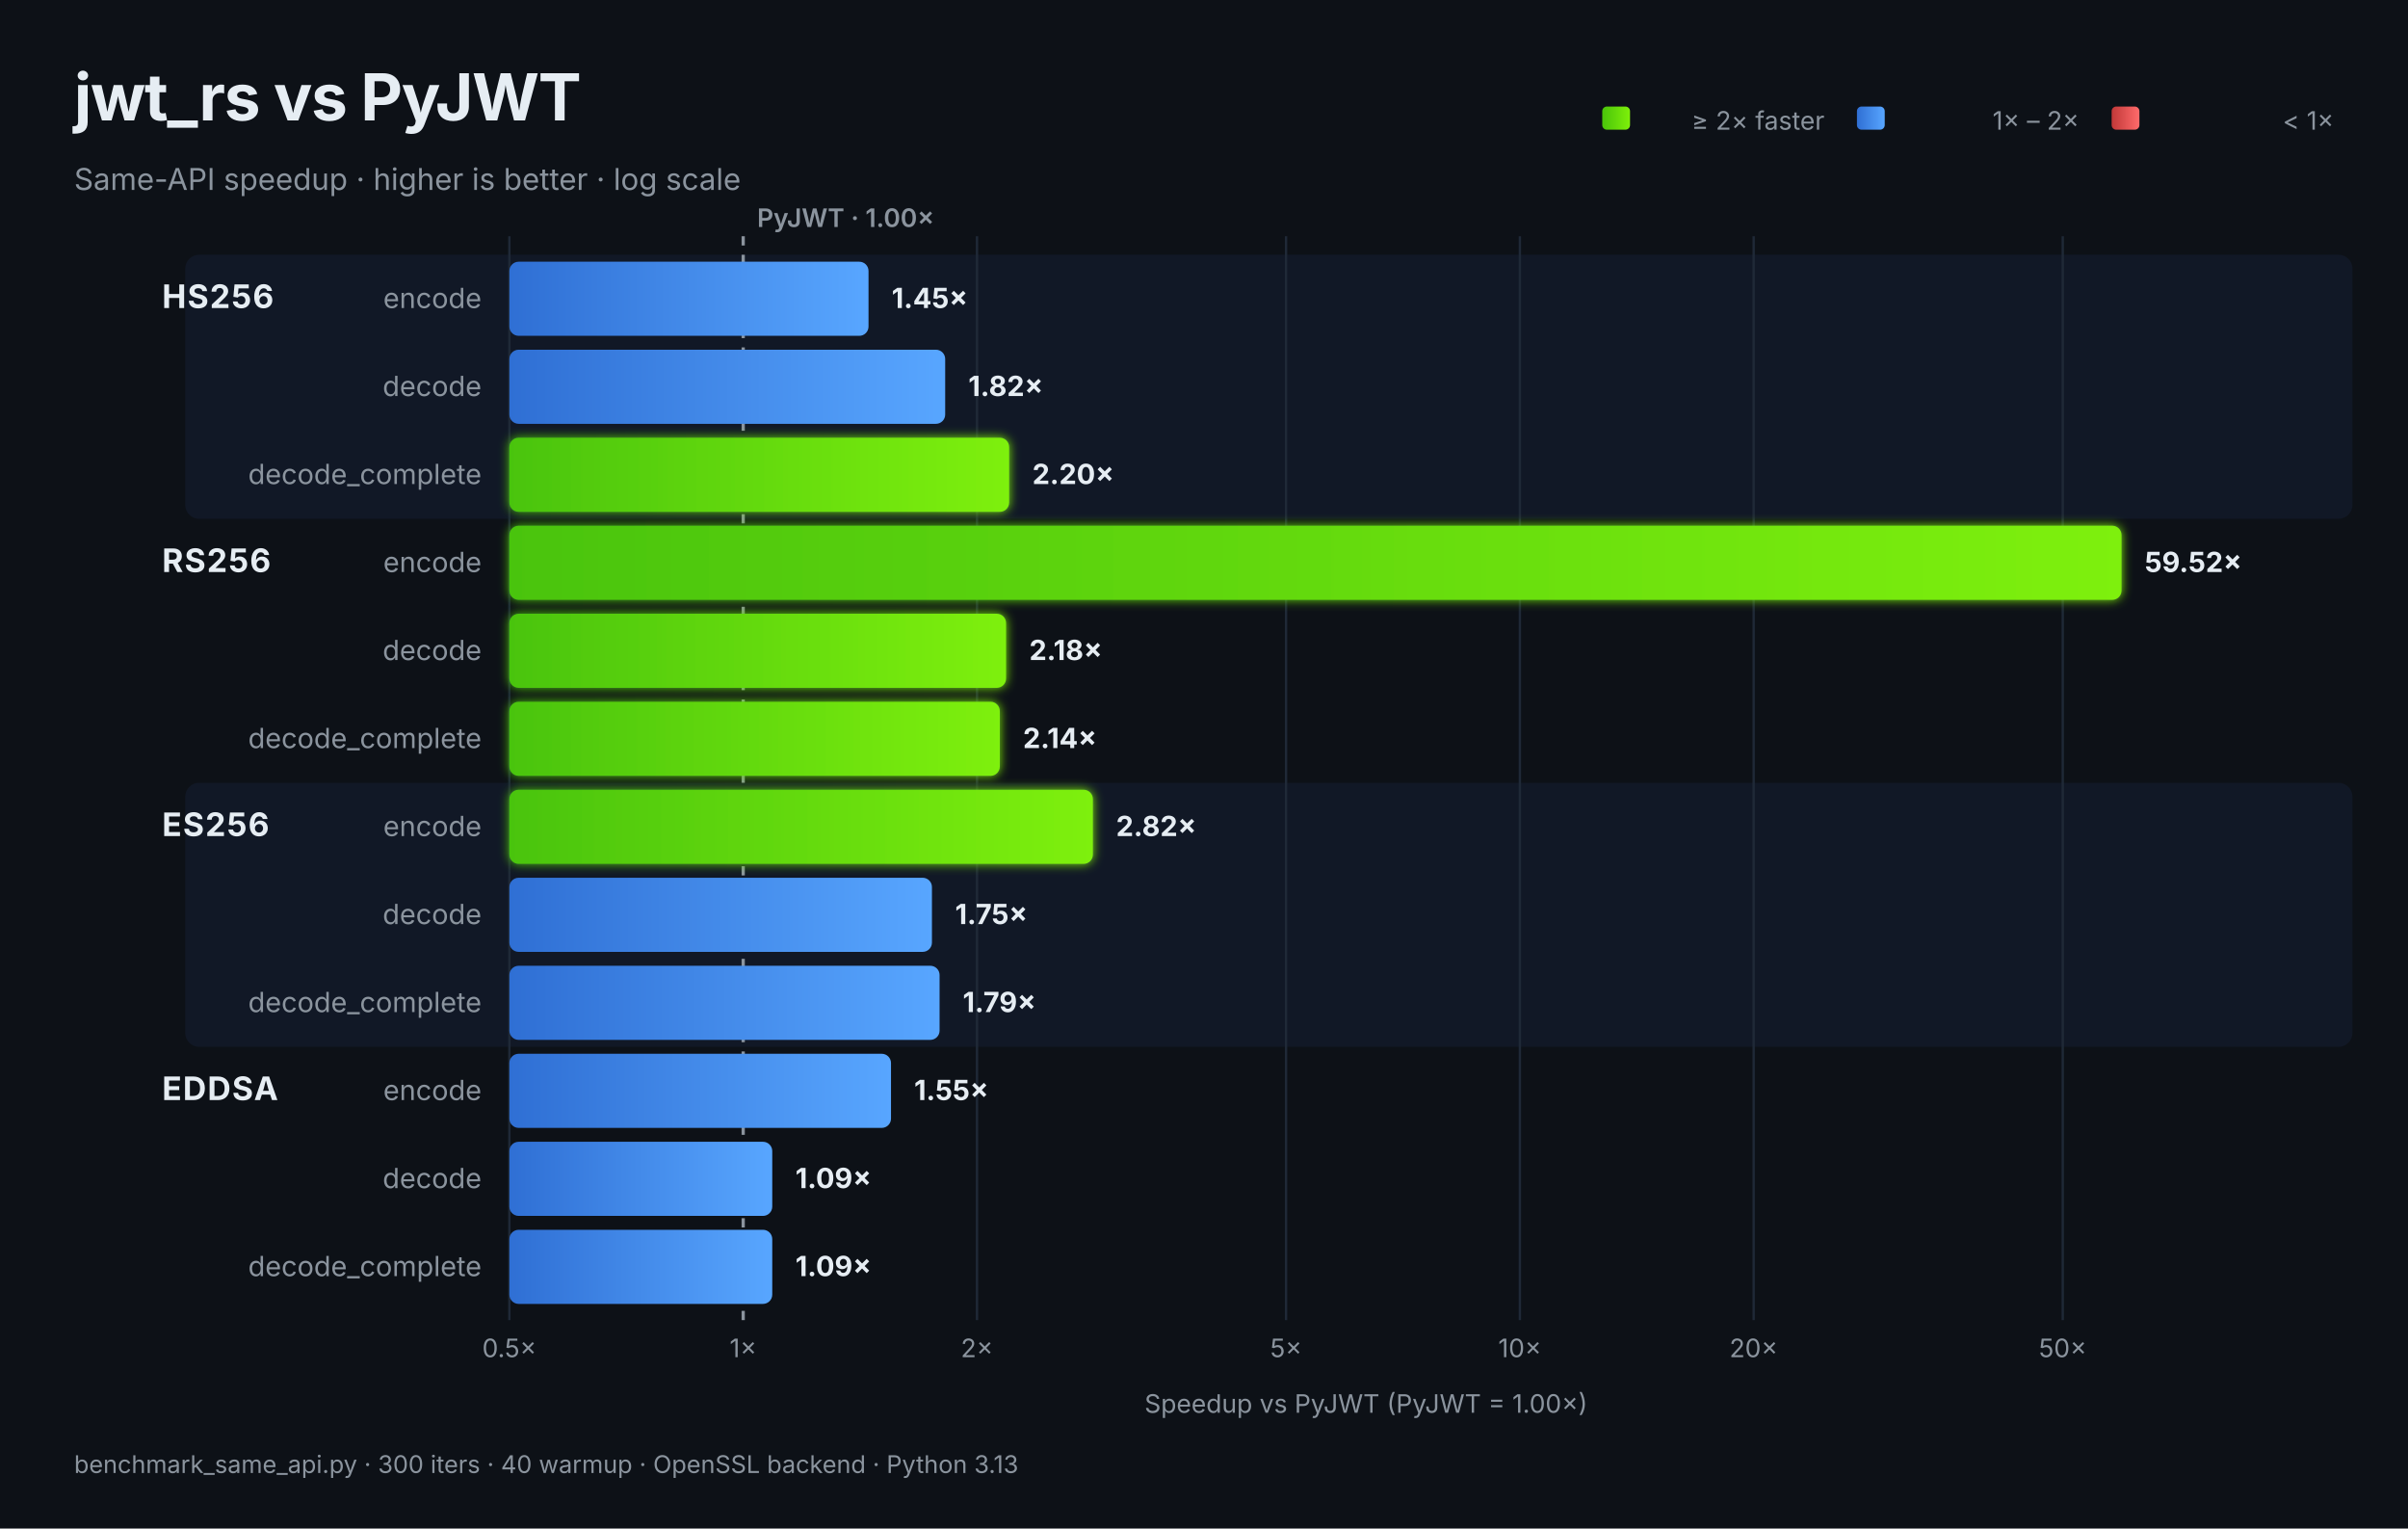
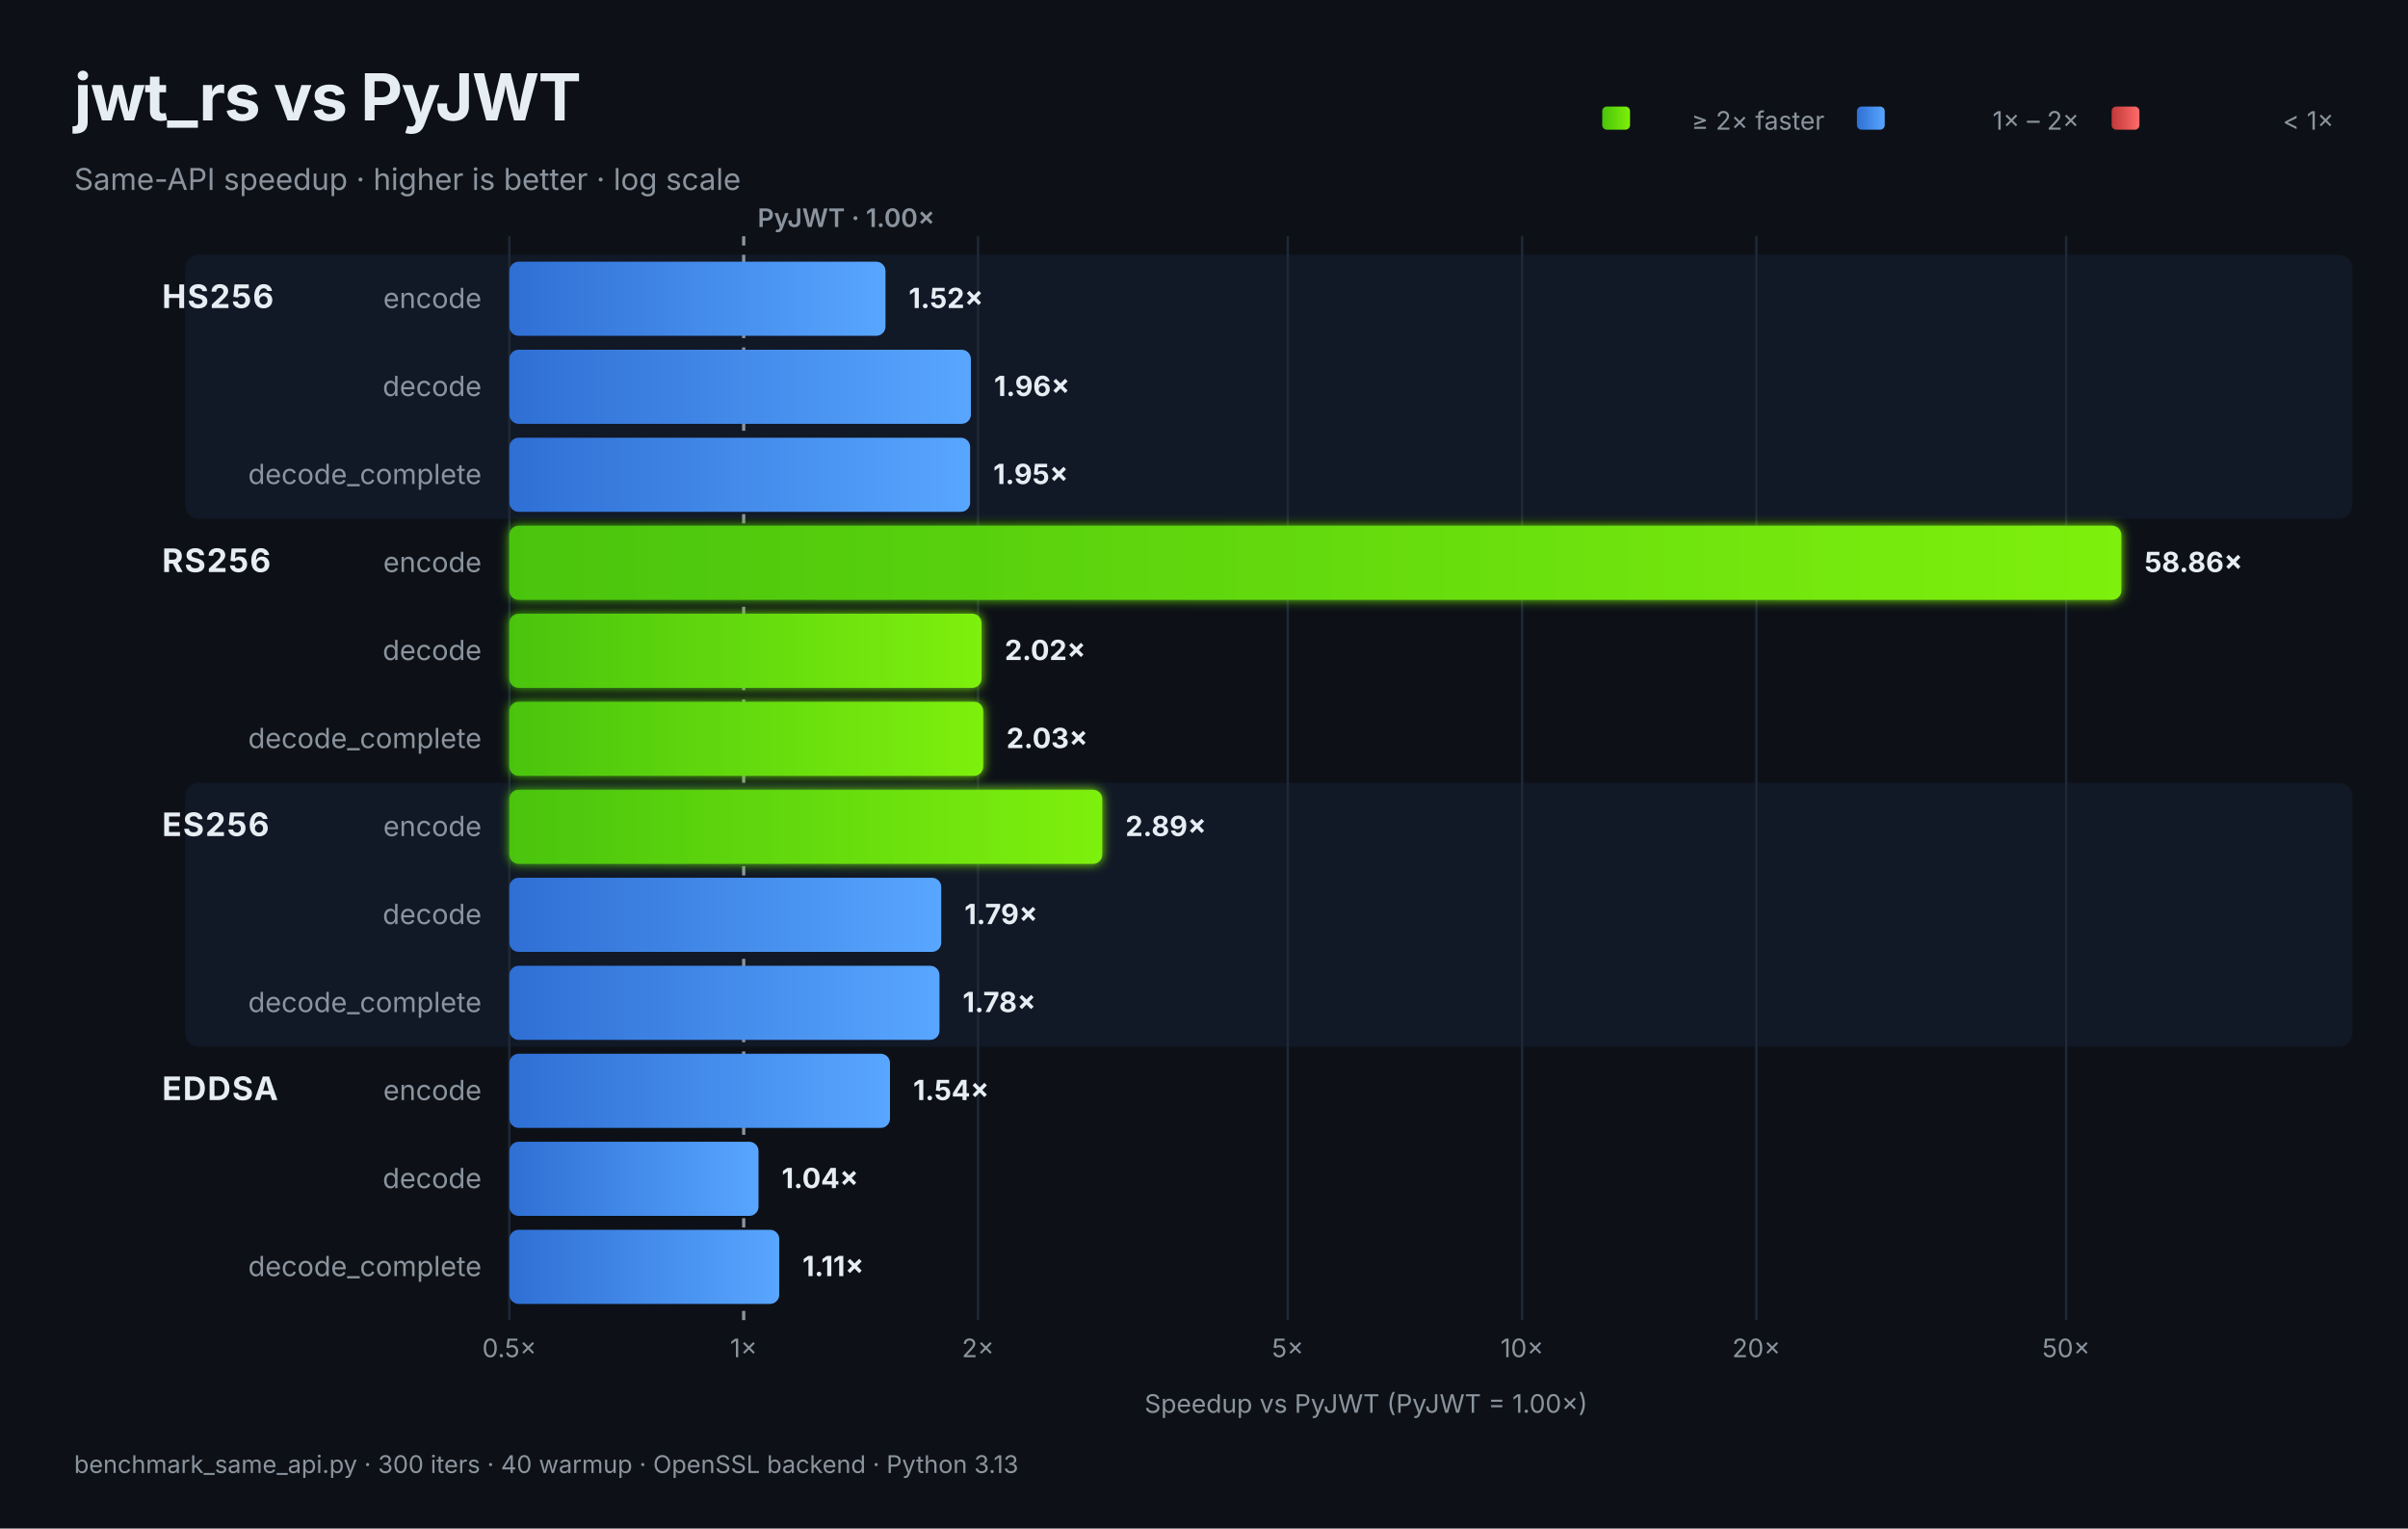
<svg xmlns="http://www.w3.org/2000/svg" viewBox="0 0 1040 660" width="1040" height="660" role="img" aria-label="jwt_rs vs PyJWT speedup chart">
  <defs>
    <linearGradient id="gfast" x1="0%" y1="0%" x2="100%" y2="0%">
      <stop offset="0%" stop-color="#4ac40a" />
      <stop offset="100%" stop-color="#7ef00a" />
    </linearGradient>
    <linearGradient id="gok" x1="0%" y1="0%" x2="100%" y2="0%">
      <stop offset="0%" stop-color="#2f6fd4" />
      <stop offset="100%" stop-color="#58a6ff" />
    </linearGradient>
    <linearGradient id="gslow" x1="0%" y1="0%" x2="100%" y2="0%">
      <stop offset="0%" stop-color="#c13838" />
      <stop offset="100%" stop-color="#ff6b6b" />
    </linearGradient>
    <filter id="glow" x="-30%" y="-30%" width="160%" height="160%">
      <feGaussianBlur stdDeviation="2.2" result="b" />
      <feMerge>
        <feMergeNode in="b" />
        <feMergeNode in="SourceGraphic" />
      </feMerge>
    </filter>
  </defs>
  <rect width="1040" height="660" fill="#0d1117" />
  <text x="32" y="52" fill="#e6edf3" font-family="-apple-system, BlinkMacSystemFont, 'Segoe UI', Inter, Roboto, 'Helvetica Neue', Arial, sans-serif" font-size="28" font-weight="700" letter-spacing="-0.5">jwt_rs vs PyJWT</text>
  <text x="32" y="82" fill="#8b949e" font-family="-apple-system, BlinkMacSystemFont, 'Segoe UI', Inter, Roboto, 'Helvetica Neue', Arial, sans-serif" font-size="13" font-weight="400">Same-API speedup · higher is better · log scale</text>
  <rect x="80" y="110" width="936" height="114" fill="#111826" rx="6" />
  <rect x="80" y="338" width="936" height="114" fill="#111826" rx="6" />
  <line x1="220.00" y1="102" x2="220.00" y2="570" stroke="#1f2937" stroke-width="1" />
-   <line x1="320.98" y1="102" x2="320.98" y2="570" stroke="#8b949e" stroke-width="1.4" stroke-dasharray="4 4" />
-   <line x1="421.96" y1="102" x2="421.96" y2="570" stroke="#1f2937" stroke-width="1" />
-   <line x1="555.44" y1="102" x2="555.44" y2="570" stroke="#1f2937" stroke-width="1" />
-   <line x1="656.42" y1="102" x2="656.42" y2="570" stroke="#1f2937" stroke-width="1" />
-   <line x1="757.40" y1="102" x2="757.40" y2="570" stroke="#1f2937" stroke-width="1" />
-   <line x1="890.89" y1="102" x2="890.89" y2="570" stroke="#1f2937" stroke-width="1" />
-   <text x="326.98" y="98" fill="#8b949e" font-family="-apple-system, BlinkMacSystemFont, 'Segoe UI', Inter, Roboto, 'Helvetica Neue', Arial, sans-serif" font-size="11" font-weight="600">PyJWT · 1.00×</text>
+   <line x1="321.20" y1="102" x2="321.20" y2="570" stroke="#8b949e" stroke-width="1.4" stroke-dasharray="4 4" />
+   <line x1="422.40" y1="102" x2="422.40" y2="570" stroke="#1f2937" stroke-width="1" />
+   <line x1="556.18" y1="102" x2="556.18" y2="570" stroke="#1f2937" stroke-width="1" />
+   <line x1="657.38" y1="102" x2="657.38" y2="570" stroke="#1f2937" stroke-width="1" />
+   <line x1="758.58" y1="102" x2="758.58" y2="570" stroke="#1f2937" stroke-width="1" />
+   <line x1="892.36" y1="102" x2="892.36" y2="570" stroke="#1f2937" stroke-width="1" />
+   <text x="327.20" y="98" fill="#8b949e" font-family="-apple-system, BlinkMacSystemFont, 'Segoe UI', Inter, Roboto, 'Helvetica Neue', Arial, sans-serif" font-size="11" font-weight="600">PyJWT · 1.00×</text>
  <text x="70" y="133.00" fill="#e6edf3" font-family="-apple-system, BlinkMacSystemFont, 'Segoe UI', Inter, Roboto, 'Helvetica Neue', Arial, sans-serif" font-size="14" font-weight="700" letter-spacing="0.5">HS256</text>
  <text x="208" y="133.00" fill="#8b949e" font-family="-apple-system, BlinkMacSystemFont, 'Segoe UI', Inter, Roboto, 'Helvetica Neue', Arial, sans-serif" font-size="12" text-anchor="end">encode</text>
-   <rect x="220.00" y="113.00" width="155.11" height="32" rx="4" fill="url(#gok)" />
-   <text x="385.11" y="133.00" fill="#e6edf3" font-family="-apple-system, BlinkMacSystemFont, 'Segoe UI', Inter, Roboto, 'Helvetica Neue', Arial, sans-serif" font-size="12" font-weight="700">1.45×</text>
+   <rect x="220.00" y="113.00" width="162.44" height="32" rx="4" fill="url(#gok)" />
+   <text x="392.44" y="133.00" fill="#e6edf3" font-family="-apple-system, BlinkMacSystemFont, 'Segoe UI', Inter, Roboto, 'Helvetica Neue', Arial, sans-serif" font-size="12" font-weight="700">1.52×</text>
  <text x="208" y="171.00" fill="#8b949e" font-family="-apple-system, BlinkMacSystemFont, 'Segoe UI', Inter, Roboto, 'Helvetica Neue', Arial, sans-serif" font-size="12" text-anchor="end">decode</text>
-   <rect x="220.00" y="151.00" width="188.22" height="32" rx="4" fill="url(#gok)" />
-   <text x="418.22" y="171.00" fill="#e6edf3" font-family="-apple-system, BlinkMacSystemFont, 'Segoe UI', Inter, Roboto, 'Helvetica Neue', Arial, sans-serif" font-size="12" font-weight="700">1.82×</text>
+   <rect x="220.00" y="151.00" width="199.32" height="32" rx="4" fill="url(#gok)" />
+   <text x="429.32" y="171.00" fill="#e6edf3" font-family="-apple-system, BlinkMacSystemFont, 'Segoe UI', Inter, Roboto, 'Helvetica Neue', Arial, sans-serif" font-size="12" font-weight="700">1.96×</text>
  <text x="208" y="209.00" fill="#8b949e" font-family="-apple-system, BlinkMacSystemFont, 'Segoe UI', Inter, Roboto, 'Helvetica Neue', Arial, sans-serif" font-size="12" text-anchor="end">decode_complete</text>
-   <rect x="220.00" y="189.00" width="215.84" height="32" rx="4" fill="url(#gfast)" filter="url(#glow)" />
-   <text x="445.84" y="209.00" fill="#e6edf3" font-family="-apple-system, BlinkMacSystemFont, 'Segoe UI', Inter, Roboto, 'Helvetica Neue', Arial, sans-serif" font-size="12" font-weight="700">2.20×</text>
+   <rect x="220.00" y="189.00" width="198.99" height="32" rx="4" fill="url(#gok)" />
+   <text x="428.99" y="209.00" fill="#e6edf3" font-family="-apple-system, BlinkMacSystemFont, 'Segoe UI', Inter, Roboto, 'Helvetica Neue', Arial, sans-serif" font-size="12" font-weight="700">1.95×</text>
  <text x="70" y="247.00" fill="#e6edf3" font-family="-apple-system, BlinkMacSystemFont, 'Segoe UI', Inter, Roboto, 'Helvetica Neue', Arial, sans-serif" font-size="14" font-weight="700" letter-spacing="0.5">RS256</text>
  <text x="208" y="247.00" fill="#8b949e" font-family="-apple-system, BlinkMacSystemFont, 'Segoe UI', Inter, Roboto, 'Helvetica Neue', Arial, sans-serif" font-size="12" text-anchor="end">encode</text>
-   <rect x="220.00" y="227.00" width="696.28" height="32" rx="4" fill="url(#gfast)" filter="url(#glow)" />
-   <text x="926.28" y="247.00" fill="#e6edf3" font-family="-apple-system, BlinkMacSystemFont, 'Segoe UI', Inter, Roboto, 'Helvetica Neue', Arial, sans-serif" font-size="12" font-weight="700">59.52×</text>
+   <rect x="220.00" y="227.00" width="696.18" height="32" rx="4" fill="url(#gfast)" filter="url(#glow)" />
+   <text x="926.18" y="247.00" fill="#e6edf3" font-family="-apple-system, BlinkMacSystemFont, 'Segoe UI', Inter, Roboto, 'Helvetica Neue', Arial, sans-serif" font-size="12" font-weight="700">58.86×</text>
  <text x="208" y="285.00" fill="#8b949e" font-family="-apple-system, BlinkMacSystemFont, 'Segoe UI', Inter, Roboto, 'Helvetica Neue', Arial, sans-serif" font-size="12" text-anchor="end">decode</text>
-   <rect x="220.00" y="265.00" width="214.51" height="32" rx="4" fill="url(#gfast)" filter="url(#glow)" />
-   <text x="444.51" y="285.00" fill="#e6edf3" font-family="-apple-system, BlinkMacSystemFont, 'Segoe UI', Inter, Roboto, 'Helvetica Neue', Arial, sans-serif" font-size="12" font-weight="700">2.18×</text>
+   <rect x="220.00" y="265.00" width="203.91" height="32" rx="4" fill="url(#gfast)" filter="url(#glow)" />
+   <text x="433.91" y="285.00" fill="#e6edf3" font-family="-apple-system, BlinkMacSystemFont, 'Segoe UI', Inter, Roboto, 'Helvetica Neue', Arial, sans-serif" font-size="12" font-weight="700">2.02×</text>
  <text x="208" y="323.00" fill="#8b949e" font-family="-apple-system, BlinkMacSystemFont, 'Segoe UI', Inter, Roboto, 'Helvetica Neue', Arial, sans-serif" font-size="12" text-anchor="end">decode_complete</text>
-   <rect x="220.00" y="303.00" width="211.81" height="32" rx="4" fill="url(#gfast)" filter="url(#glow)" />
-   <text x="441.81" y="323.00" fill="#e6edf3" font-family="-apple-system, BlinkMacSystemFont, 'Segoe UI', Inter, Roboto, 'Helvetica Neue', Arial, sans-serif" font-size="12" font-weight="700">2.14×</text>
+   <rect x="220.00" y="303.00" width="204.65" height="32" rx="4" fill="url(#gfast)" filter="url(#glow)" />
+   <text x="434.65" y="323.00" fill="#e6edf3" font-family="-apple-system, BlinkMacSystemFont, 'Segoe UI', Inter, Roboto, 'Helvetica Neue', Arial, sans-serif" font-size="12" font-weight="700">2.03×</text>
  <text x="70" y="361.00" fill="#e6edf3" font-family="-apple-system, BlinkMacSystemFont, 'Segoe UI', Inter, Roboto, 'Helvetica Neue', Arial, sans-serif" font-size="14" font-weight="700" letter-spacing="0.5">ES256</text>
  <text x="208" y="361.00" fill="#8b949e" font-family="-apple-system, BlinkMacSystemFont, 'Segoe UI', Inter, Roboto, 'Helvetica Neue', Arial, sans-serif" font-size="12" text-anchor="end">encode</text>
-   <rect x="220.00" y="341.00" width="252.01" height="32" rx="4" fill="url(#gfast)" filter="url(#glow)" />
-   <text x="482.01" y="361.00" fill="#e6edf3" font-family="-apple-system, BlinkMacSystemFont, 'Segoe UI', Inter, Roboto, 'Helvetica Neue', Arial, sans-serif" font-size="12" font-weight="700">2.82×</text>
+   <rect x="220.00" y="341.00" width="256.06" height="32" rx="4" fill="url(#gfast)" filter="url(#glow)" />
+   <text x="486.06" y="361.00" fill="#e6edf3" font-family="-apple-system, BlinkMacSystemFont, 'Segoe UI', Inter, Roboto, 'Helvetica Neue', Arial, sans-serif" font-size="12" font-weight="700">2.89×</text>
  <text x="208" y="399.00" fill="#8b949e" font-family="-apple-system, BlinkMacSystemFont, 'Segoe UI', Inter, Roboto, 'Helvetica Neue', Arial, sans-serif" font-size="12" text-anchor="end">decode</text>
-   <rect x="220.00" y="379.00" width="182.50" height="32" rx="4" fill="url(#gok)" />
-   <text x="412.50" y="399.00" fill="#e6edf3" font-family="-apple-system, BlinkMacSystemFont, 'Segoe UI', Inter, Roboto, 'Helvetica Neue', Arial, sans-serif" font-size="12" font-weight="700">1.75×</text>
+   <rect x="220.00" y="379.00" width="186.52" height="32" rx="4" fill="url(#gok)" />
+   <text x="416.52" y="399.00" fill="#e6edf3" font-family="-apple-system, BlinkMacSystemFont, 'Segoe UI', Inter, Roboto, 'Helvetica Neue', Arial, sans-serif" font-size="12" font-weight="700">1.79×</text>
  <text x="208" y="437.00" fill="#8b949e" font-family="-apple-system, BlinkMacSystemFont, 'Segoe UI', Inter, Roboto, 'Helvetica Neue', Arial, sans-serif" font-size="12" text-anchor="end">decode_complete</text>
-   <rect x="220.00" y="417.00" width="185.80" height="32" rx="4" fill="url(#gok)" />
-   <text x="415.80" y="437.00" fill="#e6edf3" font-family="-apple-system, BlinkMacSystemFont, 'Segoe UI', Inter, Roboto, 'Helvetica Neue', Arial, sans-serif" font-size="12" font-weight="700">1.79×</text>
+   <rect x="220.00" y="417.00" width="185.76" height="32" rx="4" fill="url(#gok)" />
+   <text x="415.76" y="437.00" fill="#e6edf3" font-family="-apple-system, BlinkMacSystemFont, 'Segoe UI', Inter, Roboto, 'Helvetica Neue', Arial, sans-serif" font-size="12" font-weight="700">1.78×</text>
  <text x="70" y="475.00" fill="#e6edf3" font-family="-apple-system, BlinkMacSystemFont, 'Segoe UI', Inter, Roboto, 'Helvetica Neue', Arial, sans-serif" font-size="14" font-weight="700" letter-spacing="0.5">EDDSA</text>
  <text x="208" y="475.00" fill="#8b949e" font-family="-apple-system, BlinkMacSystemFont, 'Segoe UI', Inter, Roboto, 'Helvetica Neue', Arial, sans-serif" font-size="12" text-anchor="end">encode</text>
-   <rect x="220.00" y="455.00" width="164.82" height="32" rx="4" fill="url(#gok)" />
-   <text x="394.82" y="475.00" fill="#e6edf3" font-family="-apple-system, BlinkMacSystemFont, 'Segoe UI', Inter, Roboto, 'Helvetica Neue', Arial, sans-serif" font-size="12" font-weight="700">1.55×</text>
+   <rect x="220.00" y="455.00" width="164.38" height="32" rx="4" fill="url(#gok)" />
+   <text x="394.38" y="475.00" fill="#e6edf3" font-family="-apple-system, BlinkMacSystemFont, 'Segoe UI', Inter, Roboto, 'Helvetica Neue', Arial, sans-serif" font-size="12" font-weight="700">1.54×</text>
  <text x="208" y="513.00" fill="#8b949e" font-family="-apple-system, BlinkMacSystemFont, 'Segoe UI', Inter, Roboto, 'Helvetica Neue', Arial, sans-serif" font-size="12" text-anchor="end">decode</text>
-   <rect x="220.00" y="493.00" width="113.53" height="32" rx="4" fill="url(#gok)" />
-   <text x="343.53" y="513.00" fill="#e6edf3" font-family="-apple-system, BlinkMacSystemFont, 'Segoe UI', Inter, Roboto, 'Helvetica Neue', Arial, sans-serif" font-size="12" font-weight="700">1.09×</text>
+   <rect x="220.00" y="493.00" width="107.60" height="32" rx="4" fill="url(#gok)" />
+   <text x="337.60" y="513.00" fill="#e6edf3" font-family="-apple-system, BlinkMacSystemFont, 'Segoe UI', Inter, Roboto, 'Helvetica Neue', Arial, sans-serif" font-size="12" font-weight="700">1.04×</text>
  <text x="208" y="551.00" fill="#8b949e" font-family="-apple-system, BlinkMacSystemFont, 'Segoe UI', Inter, Roboto, 'Helvetica Neue', Arial, sans-serif" font-size="12" text-anchor="end">decode_complete</text>
-   <rect x="220.00" y="531.00" width="113.53" height="32" rx="4" fill="url(#gok)" />
-   <text x="343.53" y="551.00" fill="#e6edf3" font-family="-apple-system, BlinkMacSystemFont, 'Segoe UI', Inter, Roboto, 'Helvetica Neue', Arial, sans-serif" font-size="12" font-weight="700">1.09×</text>
+   <rect x="220.00" y="531.00" width="116.56" height="32" rx="4" fill="url(#gok)" />
+   <text x="346.56" y="551.00" fill="#e6edf3" font-family="-apple-system, BlinkMacSystemFont, 'Segoe UI', Inter, Roboto, 'Helvetica Neue', Arial, sans-serif" font-size="12" font-weight="700">1.11×</text>
  <text x="220.00" y="586" fill="#8b949e" font-family="-apple-system, BlinkMacSystemFont, 'Segoe UI', Inter, Roboto, 'Helvetica Neue', Arial, sans-serif" font-size="11" text-anchor="middle">0.5×</text>
-   <text x="320.98" y="586" fill="#8b949e" font-family="-apple-system, BlinkMacSystemFont, 'Segoe UI', Inter, Roboto, 'Helvetica Neue', Arial, sans-serif" font-size="11" text-anchor="middle">1×</text>
-   <text x="421.96" y="586" fill="#8b949e" font-family="-apple-system, BlinkMacSystemFont, 'Segoe UI', Inter, Roboto, 'Helvetica Neue', Arial, sans-serif" font-size="11" text-anchor="middle">2×</text>
-   <text x="555.44" y="586" fill="#8b949e" font-family="-apple-system, BlinkMacSystemFont, 'Segoe UI', Inter, Roboto, 'Helvetica Neue', Arial, sans-serif" font-size="11" text-anchor="middle">5×</text>
-   <text x="656.42" y="586" fill="#8b949e" font-family="-apple-system, BlinkMacSystemFont, 'Segoe UI', Inter, Roboto, 'Helvetica Neue', Arial, sans-serif" font-size="11" text-anchor="middle">10×</text>
-   <text x="757.40" y="586" fill="#8b949e" font-family="-apple-system, BlinkMacSystemFont, 'Segoe UI', Inter, Roboto, 'Helvetica Neue', Arial, sans-serif" font-size="11" text-anchor="middle">20×</text>
-   <text x="890.89" y="586" fill="#8b949e" font-family="-apple-system, BlinkMacSystemFont, 'Segoe UI', Inter, Roboto, 'Helvetica Neue', Arial, sans-serif" font-size="11" text-anchor="middle">50×</text>
+   <text x="321.20" y="586" fill="#8b949e" font-family="-apple-system, BlinkMacSystemFont, 'Segoe UI', Inter, Roboto, 'Helvetica Neue', Arial, sans-serif" font-size="11" text-anchor="middle">1×</text>
+   <text x="422.40" y="586" fill="#8b949e" font-family="-apple-system, BlinkMacSystemFont, 'Segoe UI', Inter, Roboto, 'Helvetica Neue', Arial, sans-serif" font-size="11" text-anchor="middle">2×</text>
+   <text x="556.18" y="586" fill="#8b949e" font-family="-apple-system, BlinkMacSystemFont, 'Segoe UI', Inter, Roboto, 'Helvetica Neue', Arial, sans-serif" font-size="11" text-anchor="middle">5×</text>
+   <text x="657.38" y="586" fill="#8b949e" font-family="-apple-system, BlinkMacSystemFont, 'Segoe UI', Inter, Roboto, 'Helvetica Neue', Arial, sans-serif" font-size="11" text-anchor="middle">10×</text>
+   <text x="758.58" y="586" fill="#8b949e" font-family="-apple-system, BlinkMacSystemFont, 'Segoe UI', Inter, Roboto, 'Helvetica Neue', Arial, sans-serif" font-size="11" text-anchor="middle">20×</text>
+   <text x="892.36" y="586" fill="#8b949e" font-family="-apple-system, BlinkMacSystemFont, 'Segoe UI', Inter, Roboto, 'Helvetica Neue', Arial, sans-serif" font-size="11" text-anchor="middle">50×</text>
  <text x="590.00" y="610" fill="#8b949e" font-family="-apple-system, BlinkMacSystemFont, 'Segoe UI', Inter, Roboto, 'Helvetica Neue', Arial, sans-serif" font-size="11" text-anchor="middle">Speedup vs PyJWT (PyJWT = 1.00×)</text>
  <text x="1008" y="56" fill="#8b949e" font-family="-apple-system, BlinkMacSystemFont, 'Segoe UI', Inter, Roboto, 'Helvetica Neue', Arial, sans-serif" font-size="11" text-anchor="end">&lt; 1×</text>
  <rect x="912" y="46" width="12" height="10" rx="2" fill="url(#gslow)" />
  <text x="898" y="56" fill="#8b949e" font-family="-apple-system, BlinkMacSystemFont, 'Segoe UI', Inter, Roboto, 'Helvetica Neue', Arial, sans-serif" font-size="11" text-anchor="end">1× – 2×</text>
  <rect x="802" y="46" width="12" height="10" rx="2" fill="url(#gok)" />
  <text x="788" y="56" fill="#8b949e" font-family="-apple-system, BlinkMacSystemFont, 'Segoe UI', Inter, Roboto, 'Helvetica Neue', Arial, sans-serif" font-size="11" text-anchor="end">≥ 2× faster</text>
  <rect x="692" y="46" width="12" height="10" rx="2" fill="url(#gfast)" />
  <text x="32" y="636" fill="#8b949e" font-family="-apple-system, BlinkMacSystemFont, 'Segoe UI', Inter, Roboto, 'Helvetica Neue', Arial, sans-serif" font-size="10.5">benchmark_same_api.py · 300 iters · 40 warmup · OpenSSL backend · Python 3.13</text>
</svg>
